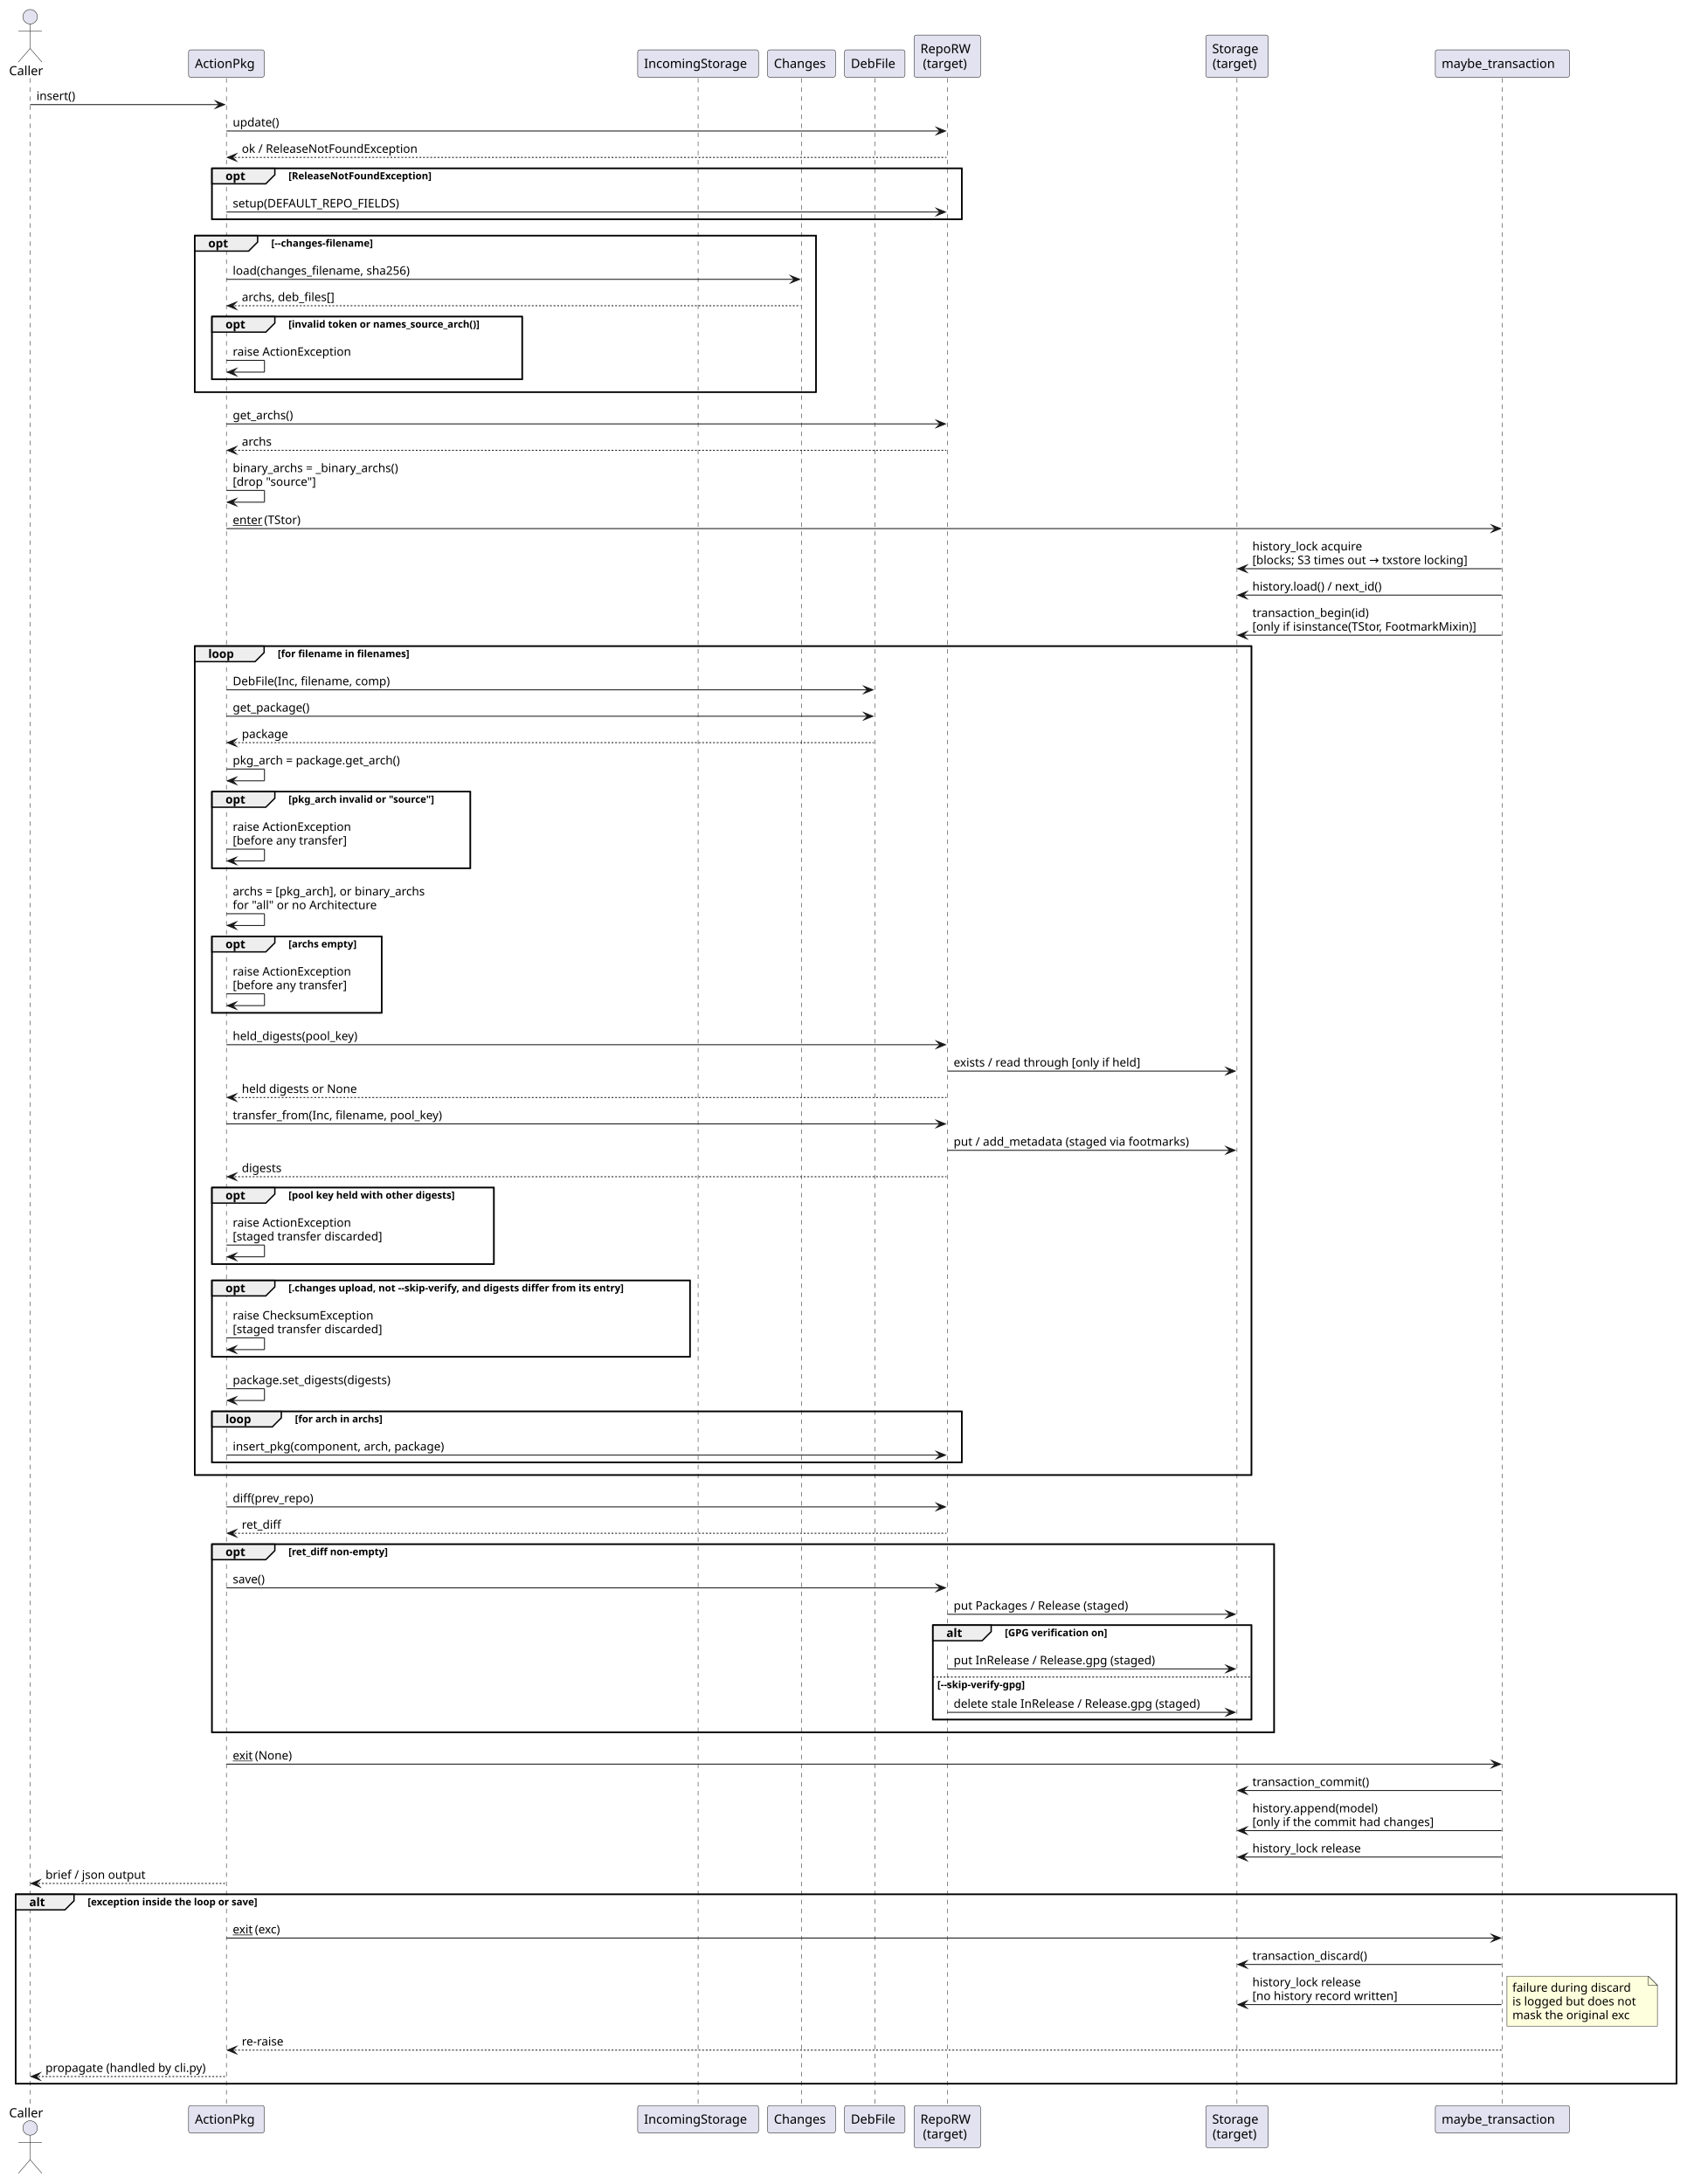
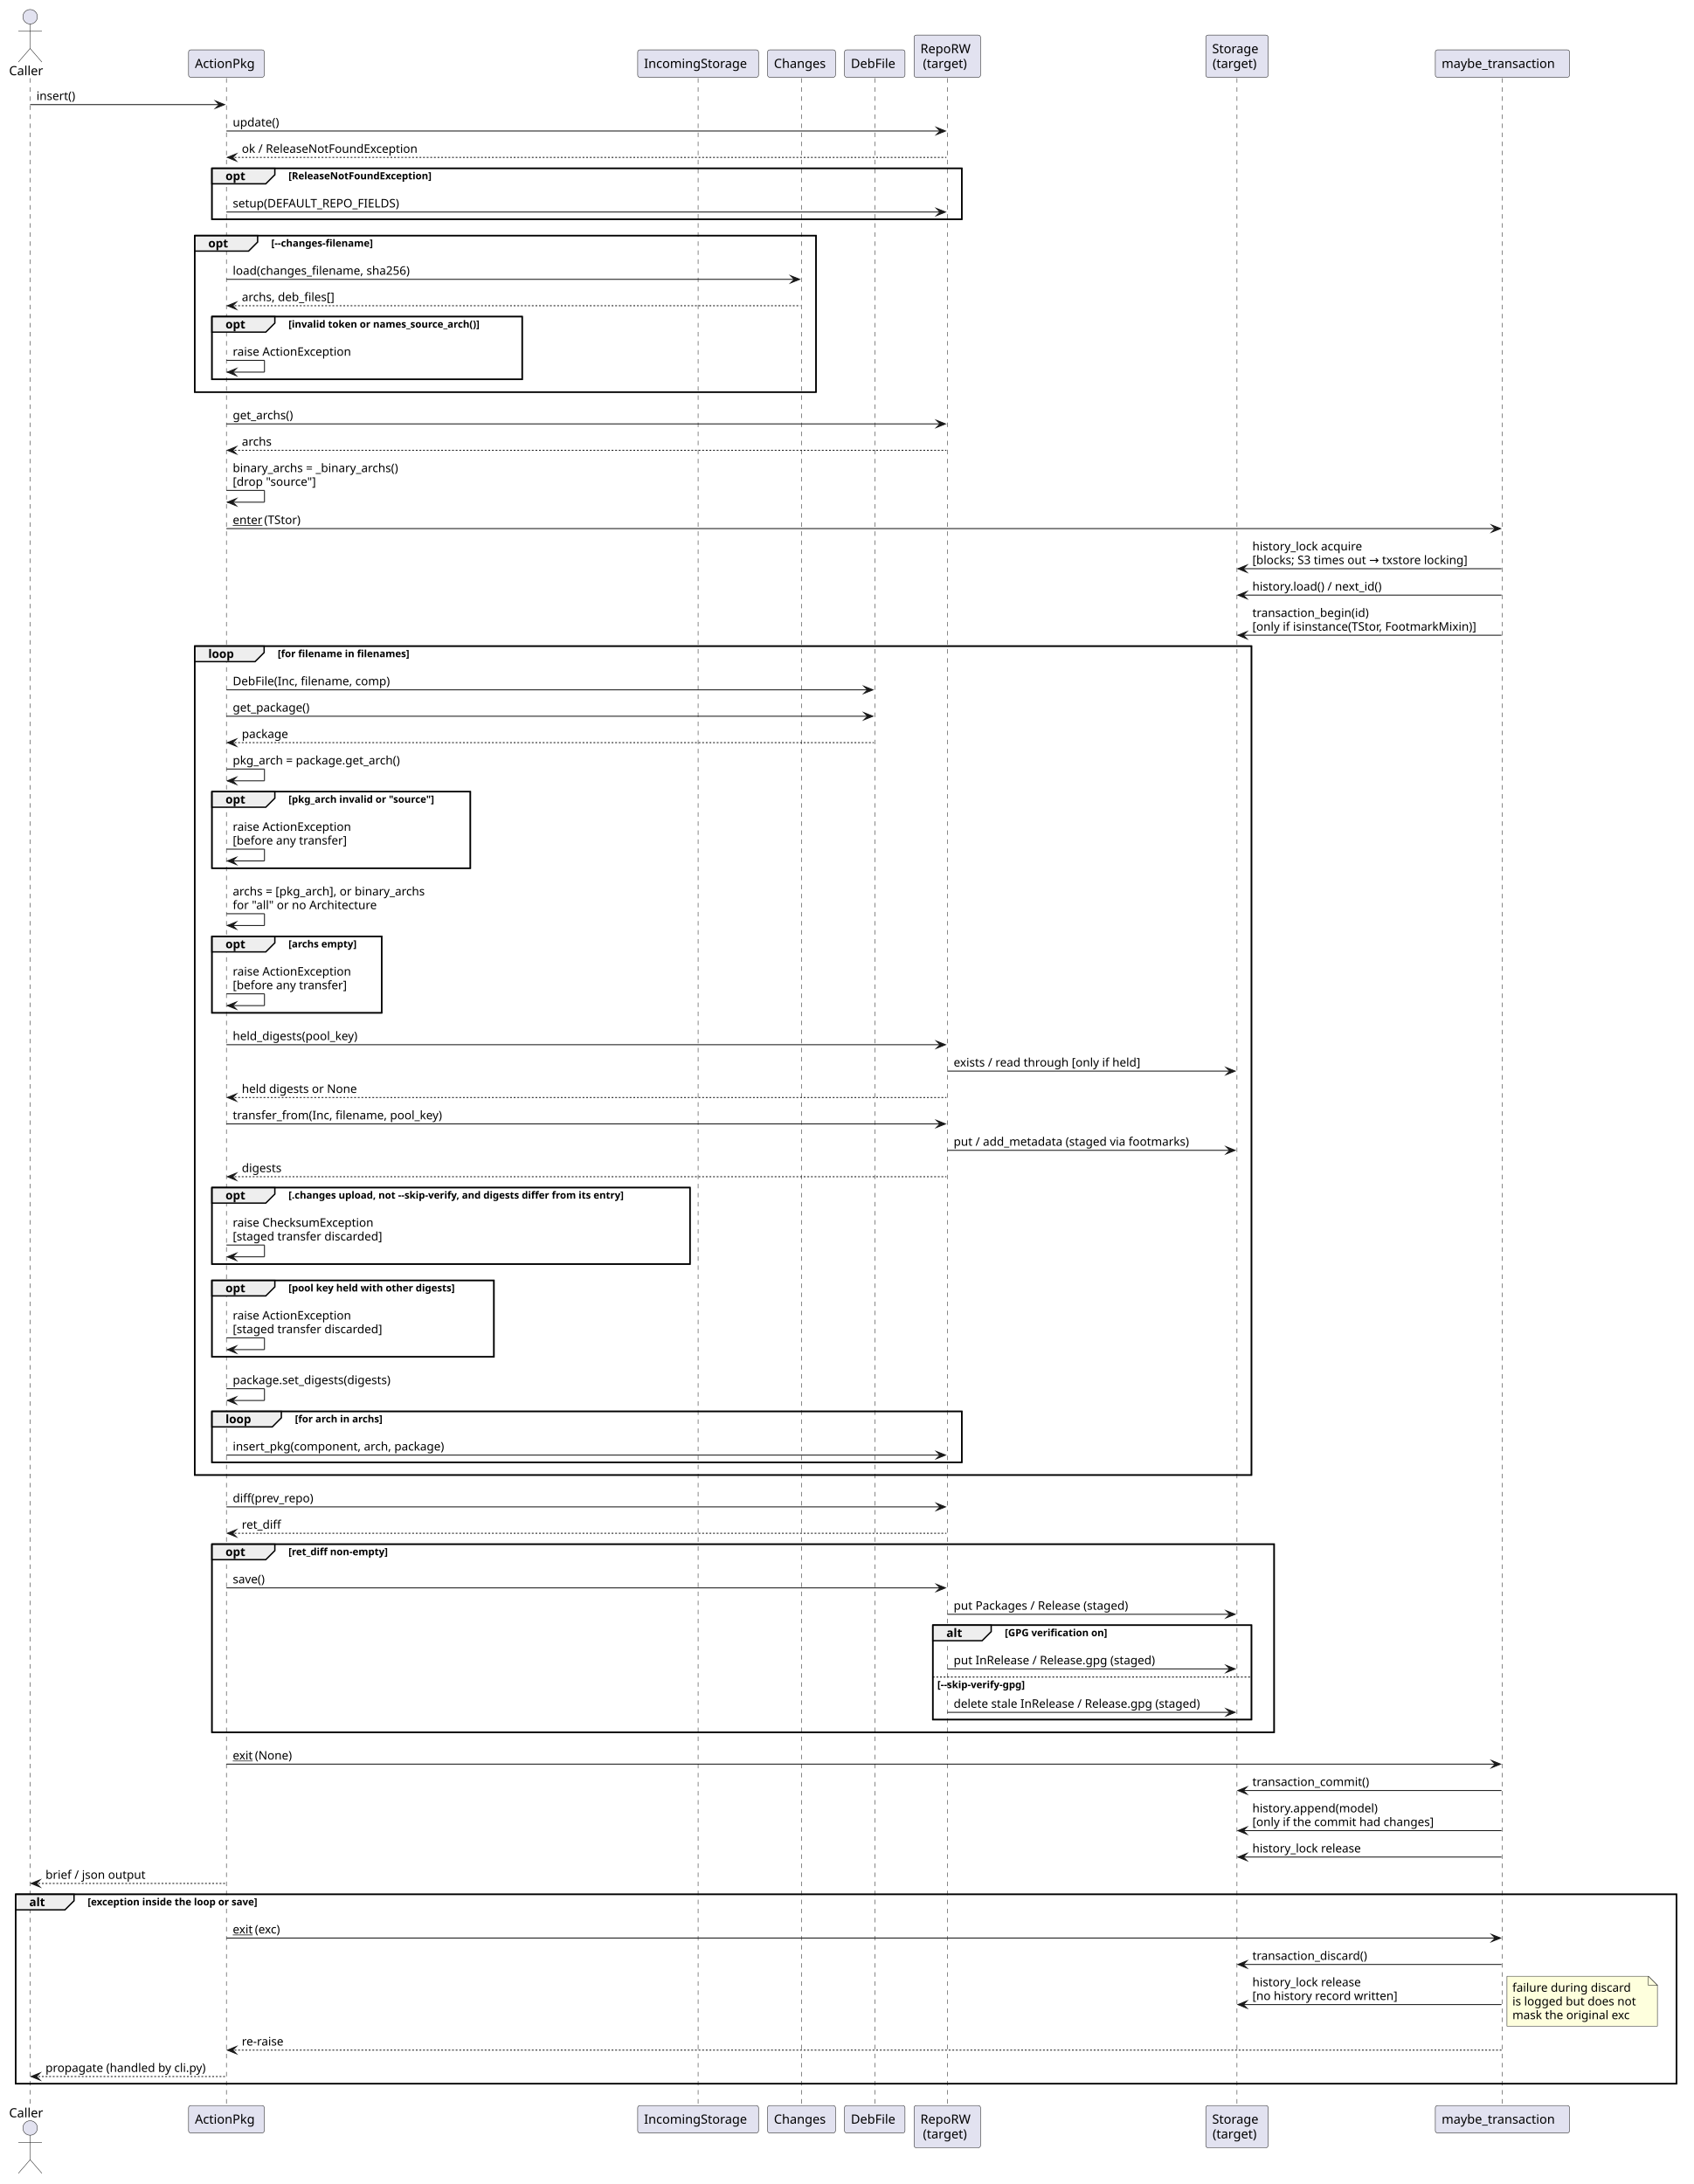
<svg xmlns="http://www.w3.org/2000/svg" version="1.1" data-diagram-type="SEQUENCE" style="width:1869px;height:2410px;background:#FFFFFF;" width="1869px" height="2410px" viewBox="0 0 1869 2410" zoomAndPan="magnify" preserveAspectRatio="none" contentStyleType="text/css">
  <defs />
  <g font-family="sans-serif" lengthAdjust="spacing">
    <rect x="233.827" y="185.695" width="827.435" height="56.266" fill="none" style="stroke:#000;stroke-width:1.5;" />
    <rect x="214.827" y="259.961" width="685.581" height="172.664" fill="none" style="stroke:#000;stroke-width:1.5;" />
    <rect x="233.827" y="349.359" width="342.328" height="69.266" fill="none" style="stroke:#000;stroke-width:1.5;" />
    <rect x="214.827" y="712.953" width="1166.077" height="914.719" fill="none" style="stroke:#000;stroke-width:1.5;" />
    <rect x="233.827" y="873.617" width="285.152" height="84.398" fill="none" style="stroke:#000;stroke-width:1.5;" />
    <rect x="233.827" y="1033.281" width="187.307" height="84.398" fill="none" style="stroke:#000;stroke-width:1.5;" />
-     <rect x="233.827" y="1310.477" width="311.181" height="84.398" fill="none" style="stroke:#000;stroke-width:1.5;" />
-     <rect x="233.827" y="1412.875" width="527.469" height="84.398" fill="none" style="stroke:#000;stroke-width:1.5;" />
+     <rect x="233.827" y="1310.477" width="527.469" height="84.398" fill="none" style="stroke:#000;stroke-width:1.5;" />
+     <rect x="233.827" y="1412.875" width="311.181" height="84.398" fill="none" style="stroke:#000;stroke-width:1.5;" />
    <rect x="233.827" y="1557.406" width="827.435" height="56.266" fill="none" style="stroke:#000;stroke-width:1.5;" />
    <rect x="233.827" y="1703.938" width="1172.077" height="207.602" fill="none" style="stroke:#000;stroke-width:1.5;" />
    <rect x="1029.262" y="1793.336" width="351.642" height="104.203" fill="none" style="stroke:#000;stroke-width:1.5;" />
    <rect x="17.251" y="2090.336" width="1832.646" height="209.063" fill="none" style="stroke:#000;stroke-width:1.5;" />
    <g class="participant-lifeline" data-qualified-name="Caller" data-entity-uid="part1" id="part1-lifeline" data-source-line="1">
      <g>
        <rect x="29.751" y="86.297" width="8" height="2237.102" fill="#000" fill-opacity="0" />
        <line x1="33.251" y1="86.297" x2="33.251" y2="2323.398" style="stroke:#181818;stroke-width:0.5;stroke-dasharray:5,5;" />
      </g>
    </g>
    <g class="participant-lifeline" data-qualified-name="ActionPkg" data-entity-uid="part2" id="part2-lifeline" data-source-line="2">
      <g>
        <rect x="246.327" y="86.297" width="8" height="2237.102" fill="#000" fill-opacity="0" />
        <line x1="249.827" y1="86.297" x2="249.827" y2="2323.398" style="stroke:#181818;stroke-width:0.5;stroke-dasharray:5,5;" />
      </g>
    </g>
    <g class="participant-lifeline" data-qualified-name="Inc" data-entity-uid="part3" id="part3-lifeline" data-source-line="3">
      <g>
        <rect x="766.796" y="86.297" width="8" height="2237.102" fill="#000" fill-opacity="0" />
        <line x1="770.296" y1="86.297" x2="770.296" y2="2323.398" style="stroke:#181818;stroke-width:0.5;stroke-dasharray:5,5;" />
      </g>
    </g>
    <g class="participant-lifeline" data-qualified-name="Chg" data-entity-uid="part4" id="part4-lifeline" data-source-line="4">
      <g>
        <rect x="880.907" y="86.297" width="8" height="2237.102" fill="#000" fill-opacity="0" />
        <line x1="884.407" y1="86.297" x2="884.407" y2="2323.398" style="stroke:#181818;stroke-width:0.5;stroke-dasharray:5,5;" />
      </g>
    </g>
    <g class="participant-lifeline" data-qualified-name="Df" data-entity-uid="part5" id="part5-lifeline" data-source-line="5">
      <g>
        <rect x="961.717" y="86.297" width="8" height="2237.102" fill="#000" fill-opacity="0" />
        <line x1="965.217" y1="86.297" x2="965.217" y2="2323.398" style="stroke:#181818;stroke-width:0.5;stroke-dasharray:5,5;" />
      </g>
    </g>
    <g class="participant-lifeline" data-qualified-name="Tgt" data-entity-uid="part6" id="part6-lifeline" data-source-line="6">
      <g>
        <rect x="1041.762" y="86.297" width="8" height="2237.102" fill="#000" fill-opacity="0" />
        <line x1="1045.262" y1="86.297" x2="1045.262" y2="2323.398" style="stroke:#181818;stroke-width:0.5;stroke-dasharray:5,5;" />
      </g>
    </g>
    <g class="participant-lifeline" data-qualified-name="TStor" data-entity-uid="part7" id="part7-lifeline" data-source-line="7">
      <g>
        <rect x="1361.404" y="86.297" width="8" height="2237.102" fill="#000" fill-opacity="0" />
        <line x1="1364.904" y1="86.297" x2="1364.904" y2="2323.398" style="stroke:#181818;stroke-width:0.5;stroke-dasharray:5,5;" />
      </g>
    </g>
    <g class="participant-lifeline" data-qualified-name="CM" data-entity-uid="part8" id="part8-lifeline" data-source-line="8">
      <g>
        <rect x="1654.31" y="86.297" width="8" height="2237.102" fill="#000" fill-opacity="0" />
        <line x1="1657.81" y1="86.297" x2="1657.81" y2="2323.398" style="stroke:#181818;stroke-width:0.5;stroke-dasharray:5,5;" />
      </g>
    </g>
    <g class="participant participant-head" data-qualified-name="Caller" data-entity-uid="part1" id="part1-head" data-source-line="1">
      <text x="10" y="82.995" fill="#000" font-size="14" textLength="40.503">Caller</text>
      <ellipse cx="33.251" cy="18.5" rx="8" ry="8" fill="#E2E2F0" style="stroke:#181818;stroke-width:0.5;" />
      <path d="M33.251,26.5 L33.251,53.5 M20.251,34.5 L46.251,34.5 M33.251,53.5 L20.251,68.5 M33.251,53.5 L46.251,68.5" style="stroke:#181818;stroke-width:0.5;" fill="none" />
    </g>
    <g class="participant participant-head" data-qualified-name="ActionPkg" data-entity-uid="part2" id="part2-head" data-source-line="2">
      <rect x="208.063" y="55" width="83.528" height="30.297" fill="#E2E2F0" style="stroke:#181818;stroke-width:0.5;" rx="2.5" ry="2.5" />
      <text x="215.063" y="74.995" fill="#000" font-size="14" textLength="69.528">ActionPkg</text>
    </g>
    <g class="participant participant-head" data-qualified-name="Inc" data-entity-uid="part3" id="part3-head" data-source-line="3">
      <rect x="703.632" y="55" width="133.328" height="30.297" fill="#E2E2F0" style="stroke:#181818;stroke-width:0.5;" rx="2.5" ry="2.5" />
      <text x="710.632" y="74.995" fill="#000" font-size="14" textLength="119.328">IncomingStorage</text>
    </g>
    <g class="participant participant-head" data-qualified-name="Chg" data-entity-uid="part4" id="part4-head" data-source-line="4">
      <rect x="846.96" y="55" width="74.895" height="30.297" fill="#E2E2F0" style="stroke:#181818;stroke-width:0.5;" rx="2.5" ry="2.5" />
      <text x="853.96" y="74.995" fill="#000" font-size="14" textLength="60.895">Changes</text>
    </g>
    <g class="participant participant-head" data-qualified-name="Df" data-entity-uid="part5" id="part5-head" data-source-line="5">
      <rect x="931.854" y="55" width="66.726" height="30.297" fill="#E2E2F0" style="stroke:#181818;stroke-width:0.5;" rx="2.5" ry="2.5" />
      <text x="938.854" y="74.995" fill="#000" font-size="14" textLength="52.726">DebFile</text>
    </g>
    <g class="participant participant-head" data-qualified-name="Tgt" data-entity-uid="part6" id="part6-head" data-source-line="6">
      <rect x="1008.58" y="38.703" width="73.363" height="46.594" fill="#E2E2F0" style="stroke:#181818;stroke-width:0.5;" rx="2.5" ry="2.5" />
      <text x="1015.58" y="58.698" fill="#000" font-size="14" textLength="59.363">RepoRW</text>
      <text x="1018.393" y="74.995" fill="#000" font-size="14" textLength="53.737">(target)</text>
    </g>
    <g class="participant participant-head" data-qualified-name="TStor" data-entity-uid="part7" id="part7-head" data-source-line="7">
      <rect x="1330.516" y="38.703" width="68.776" height="46.594" fill="#E2E2F0" style="stroke:#181818;stroke-width:0.5;" rx="2.5" ry="2.5" />
      <text x="1337.516" y="58.698" fill="#000" font-size="14" textLength="54.776">Storage</text>
      <text x="1338.035" y="74.995" fill="#000" font-size="14" textLength="53.737">(target)</text>
    </g>
    <g class="participant participant-head" data-qualified-name="CM" data-entity-uid="part8" id="part8-head" data-source-line="8">
      <rect x="1583.766" y="55" width="148.087" height="30.297" fill="#E2E2F0" style="stroke:#181818;stroke-width:0.5;" rx="2.5" ry="2.5" />
      <text x="1590.766" y="74.995" fill="#000" font-size="14" textLength="134.087">maybe_transaction</text>
    </g>
    <g class="participant participant-tail" data-qualified-name="Caller" data-entity-uid="part1" id="part1-tail" data-source-line="1">
      <text x="10" y="2336.394" fill="#000" font-size="14" textLength="40.503">Caller</text>
      <ellipse cx="33.251" cy="2348.195" rx="8" ry="8" fill="#E2E2F0" style="stroke:#181818;stroke-width:0.5;" />
      <path d="M33.251,2356.195 L33.251,2383.195 M20.251,2364.195 L46.251,2364.195 M33.251,2383.195 L20.251,2398.195 M33.251,2383.195 L46.251,2398.195" style="stroke:#181818;stroke-width:0.5;" fill="none" />
    </g>
    <g class="participant participant-tail" data-qualified-name="ActionPkg" data-entity-uid="part2" id="part2-tail" data-source-line="2">
      <rect x="208.063" y="2323.398" width="83.528" height="30.297" fill="#E2E2F0" style="stroke:#181818;stroke-width:0.5;" rx="2.5" ry="2.5" />
      <text x="215.063" y="2343.394" fill="#000" font-size="14" textLength="69.528">ActionPkg</text>
    </g>
    <g class="participant participant-tail" data-qualified-name="Inc" data-entity-uid="part3" id="part3-tail" data-source-line="3">
      <rect x="703.632" y="2323.398" width="133.328" height="30.297" fill="#E2E2F0" style="stroke:#181818;stroke-width:0.5;" rx="2.5" ry="2.5" />
      <text x="710.632" y="2343.394" fill="#000" font-size="14" textLength="119.328">IncomingStorage</text>
    </g>
    <g class="participant participant-tail" data-qualified-name="Chg" data-entity-uid="part4" id="part4-tail" data-source-line="4">
      <rect x="846.96" y="2323.398" width="74.895" height="30.297" fill="#E2E2F0" style="stroke:#181818;stroke-width:0.5;" rx="2.5" ry="2.5" />
      <text x="853.96" y="2343.394" fill="#000" font-size="14" textLength="60.895">Changes</text>
    </g>
    <g class="participant participant-tail" data-qualified-name="Df" data-entity-uid="part5" id="part5-tail" data-source-line="5">
      <rect x="931.854" y="2323.398" width="66.726" height="30.297" fill="#E2E2F0" style="stroke:#181818;stroke-width:0.5;" rx="2.5" ry="2.5" />
      <text x="938.854" y="2343.394" fill="#000" font-size="14" textLength="52.726">DebFile</text>
    </g>
    <g class="participant participant-tail" data-qualified-name="Tgt" data-entity-uid="part6" id="part6-tail" data-source-line="6">
      <rect x="1008.58" y="2323.398" width="73.363" height="46.594" fill="#E2E2F0" style="stroke:#181818;stroke-width:0.5;" rx="2.5" ry="2.5" />
      <text x="1015.58" y="2343.394" fill="#000" font-size="14" textLength="59.363">RepoRW</text>
      <text x="1018.393" y="2359.69" fill="#000" font-size="14" textLength="53.737">(target)</text>
    </g>
    <g class="participant participant-tail" data-qualified-name="TStor" data-entity-uid="part7" id="part7-tail" data-source-line="7">
      <rect x="1330.516" y="2323.398" width="68.776" height="46.594" fill="#E2E2F0" style="stroke:#181818;stroke-width:0.5;" rx="2.5" ry="2.5" />
      <text x="1337.516" y="2343.394" fill="#000" font-size="14" textLength="54.776">Storage</text>
      <text x="1338.035" y="2359.69" fill="#000" font-size="14" textLength="53.737">(target)</text>
    </g>
    <g class="participant participant-tail" data-qualified-name="CM" data-entity-uid="part8" id="part8-tail" data-source-line="8">
      <rect x="1583.766" y="2323.398" width="148.087" height="30.297" fill="#E2E2F0" style="stroke:#181818;stroke-width:0.5;" rx="2.5" ry="2.5" />
      <text x="1590.766" y="2343.394" fill="#000" font-size="14" textLength="134.087">maybe_transaction</text>
    </g>
    <g class="message" data-entity-1="part1" data-entity-2="part2" id="msg1" data-source-line="10">
      <polygon points="237.827,111.43,247.827,115.43,237.827,119.43,241.827,115.43" fill="#181818" style="stroke:#181818;stroke-width:1;stroke-linejoin:miter;stroke-miterlimit:10;" />
      <line x1="33.251" y1="115.43" x2="243.827" y2="115.43" style="stroke:#181818;stroke-width:1;" />
      <text x="40.251" y="110.364" fill="#000" font-size="13" textLength="47.208">insert()</text>
    </g>
    <g class="message" data-entity-1="part2" data-entity-2="part6" id="msg2" data-source-line="12">
      <polygon points="1033.262,140.563,1043.262,144.563,1033.262,148.563,1037.262,144.563" fill="#181818" style="stroke:#181818;stroke-width:1;stroke-linejoin:miter;stroke-miterlimit:10;" />
      <line x1="249.827" y1="144.563" x2="1039.262" y2="144.563" style="stroke:#181818;stroke-width:1;" />
      <text x="256.827" y="139.497" fill="#000" font-size="13" textLength="55.948">update()</text>
    </g>
    <g class="message" data-entity-1="part6" data-entity-2="part2" id="msg3" data-source-line="13">
      <polygon points="260.827,169.695,250.827,173.695,260.827,177.695,256.827,173.695" fill="#181818" style="stroke:#181818;stroke-width:1;stroke-linejoin:miter;stroke-miterlimit:10;" />
      <line x1="254.827" y1="173.695" x2="1044.262" y2="173.695" style="stroke:#181818;stroke-width:1;stroke-dasharray:2,2;" />
      <text x="266.827" y="168.629" fill="#000" font-size="13" textLength="206.648">ok / ReleaseNotFoundException</text>
    </g>
    <path d="M233.827,185.695 L303.278,185.695 L303.278,192.828 L293.278,202.828 L233.827,202.828 L233.827,185.695" style="stroke:#000;stroke-width:1.5;" fill="#EEE" />
    <rect x="233.827" y="185.695" width="827.435" height="56.266" fill="none" style="stroke:#000;stroke-width:1.5;" />
    <text x="248.827" y="198.762" fill="#000" font-size="13" textLength="24.451" font-weight="700">opt</text>
    <text x="318.278" y="197.906" fill="#000" font-size="11" textLength="180.157" font-weight="700">[ReleaseNotFoundException]</text>
    <g class="message" data-entity-1="part2" data-entity-2="part6" id="msg4" data-source-line="15">
      <polygon points="1033.262,229.961,1043.262,233.961,1033.262,237.961,1037.262,233.961" fill="#181818" style="stroke:#181818;stroke-width:1;stroke-linejoin:miter;stroke-miterlimit:10;" />
      <line x1="249.827" y1="233.961" x2="1039.262" y2="233.961" style="stroke:#181818;stroke-width:1;" />
      <text x="256.827" y="228.895" fill="#000" font-size="13" textLength="199.145">setup(DEFAULT_REPO_FIELDS)</text>
    </g>
    <path d="M214.827,259.961 L284.278,259.961 L284.278,267.094 L274.278,277.094 L214.827,277.094 L214.827,259.961" style="stroke:#000;stroke-width:1.5;" fill="#EEE" />
    <rect x="214.827" y="259.961" width="685.581" height="172.664" fill="none" style="stroke:#000;stroke-width:1.5;" />
    <text x="229.827" y="273.028" fill="#000" font-size="13" textLength="24.451" font-weight="700">opt</text>
    <text x="299.278" y="272.171" fill="#000" font-size="11" textLength="129.202" font-weight="700">[--changes-filename]</text>
    <g class="message" data-entity-1="part2" data-entity-2="part4" id="msg5" data-source-line="19">
      <polygon points="872.407,304.227,882.407,308.227,872.407,312.227,876.407,308.227" fill="#181818" style="stroke:#181818;stroke-width:1;stroke-linejoin:miter;stroke-miterlimit:10;" />
      <line x1="249.827" y1="308.227" x2="878.407" y2="308.227" style="stroke:#181818;stroke-width:1;" />
      <text x="256.827" y="303.161" fill="#000" font-size="13" textLength="211.764">load(changes_filename, sha256)</text>
    </g>
    <g class="message" data-entity-1="part4" data-entity-2="part2" id="msg6" data-source-line="20">
      <polygon points="260.827,333.359,250.827,337.359,260.827,341.359,256.827,337.359" fill="#181818" style="stroke:#181818;stroke-width:1;stroke-linejoin:miter;stroke-miterlimit:10;" />
      <line x1="254.827" y1="337.359" x2="883.407" y2="337.359" style="stroke:#181818;stroke-width:1;stroke-dasharray:2,2;" />
      <text x="266.827" y="332.293" fill="#000" font-size="13" textLength="111.452">archs, deb_files[]</text>
    </g>
    <path d="M233.827,349.359 L303.278,349.359 L303.278,356.492 L293.278,366.492 L233.827,366.492 L233.827,349.359" style="stroke:#000;stroke-width:1.5;" fill="#EEE" />
    <rect x="233.827" y="349.359" width="342.328" height="69.266" fill="none" style="stroke:#000;stroke-width:1.5;" />
    <text x="248.827" y="362.426" fill="#000" font-size="13" textLength="24.451" font-weight="700">opt</text>
    <text x="318.278" y="361.57" fill="#000" font-size="11" textLength="241.876" font-weight="700">[invalid token or names_source_arch()]</text>
    <g class="message" data-entity-1="part2" data-entity-2="part2" id="msg7" data-source-line="22">
      <line x1="249.827" y1="397.625" x2="291.827" y2="397.625" style="stroke:#181818;stroke-width:1;" />
      <line x1="291.827" y1="397.625" x2="291.827" y2="410.625" style="stroke:#181818;stroke-width:1;" />
      <line x1="250.827" y1="410.625" x2="291.827" y2="410.625" style="stroke:#181818;stroke-width:1;" />
      <polygon points="260.827,406.625,250.827,410.625,260.827,414.625,256.827,410.625" fill="#181818" style="stroke:#181818;stroke-width:1;stroke-linejoin:miter;stroke-miterlimit:10;" />
      <text x="256.827" y="392.559" fill="#000" font-size="13" textLength="140.975">raise ActionException</text>
    </g>
    <g class="message" data-entity-1="part2" data-entity-2="part6" id="msg8" data-source-line="25">
      <polygon points="1033.262,463.758,1043.262,467.758,1033.262,471.758,1037.262,467.758" fill="#181818" style="stroke:#181818;stroke-width:1;stroke-linejoin:miter;stroke-miterlimit:10;" />
      <line x1="249.827" y1="467.758" x2="1039.262" y2="467.758" style="stroke:#181818;stroke-width:1;" />
      <text x="256.827" y="462.692" fill="#000" font-size="13" textLength="73.461">get_archs()</text>
    </g>
    <g class="message" data-entity-1="part6" data-entity-2="part2" id="msg9" data-source-line="26">
      <polygon points="260.827,492.891,250.827,496.891,260.827,500.891,256.827,496.891" fill="#181818" style="stroke:#181818;stroke-width:1;stroke-linejoin:miter;stroke-miterlimit:10;" />
      <line x1="254.827" y1="496.891" x2="1044.262" y2="496.891" style="stroke:#181818;stroke-width:1;stroke-dasharray:2,2;" />
      <text x="266.827" y="491.825" fill="#000" font-size="13" textLength="35.471">archs</text>
    </g>
    <g class="message" data-entity-1="part2" data-entity-2="part2" id="msg10" data-source-line="27">
      <line x1="249.827" y1="541.156" x2="291.827" y2="541.156" style="stroke:#181818;stroke-width:1;" />
      <line x1="291.827" y1="541.156" x2="291.827" y2="554.156" style="stroke:#181818;stroke-width:1;" />
      <line x1="250.827" y1="554.156" x2="291.827" y2="554.156" style="stroke:#181818;stroke-width:1;" />
      <polygon points="260.827,550.156,250.827,554.156,260.827,558.156,256.827,554.156" fill="#181818" style="stroke:#181818;stroke-width:1;stroke-linejoin:miter;stroke-miterlimit:10;" />
      <text x="256.827" y="520.958" fill="#000" font-size="13" textLength="201.957">binary_archs = _binary_archs()</text>
      <text x="256.827" y="536.09" fill="#000" font-size="13" textLength="99.493">[drop "source"]</text>
    </g>
    <g class="message" data-entity-1="part2" data-entity-2="part8" id="msg11" data-source-line="29">
      <polygon points="1645.81,579.289,1655.81,583.289,1645.81,587.289,1649.81,583.289" fill="#181818" style="stroke:#181818;stroke-width:1;stroke-linejoin:miter;stroke-miterlimit:10;" />
      <line x1="249.827" y1="583.289" x2="1651.81" y2="583.289" style="stroke:#181818;stroke-width:1;" />
      <text x="256.827" y="578.223" fill="#000" font-size="13" textLength="34.677" text-decoration="underline">enter</text>
      <text x="291.504" y="578.223" fill="#000" font-size="13" textLength="44.732">(TStor)</text>
    </g>
    <g class="message" data-entity-1="part8" data-entity-2="part7" id="msg12" data-source-line="30">
      <polygon points="1375.904,623.555,1365.904,627.555,1375.904,631.555,1371.904,627.555" fill="#181818" style="stroke:#181818;stroke-width:1;stroke-linejoin:miter;stroke-miterlimit:10;" />
      <line x1="1369.904" y1="627.555" x2="1656.81" y2="627.555" style="stroke:#181818;stroke-width:1;" />
      <text x="1381.904" y="607.356" fill="#000" font-size="13" textLength="130.146">history_lock acquire</text>
      <text x="1381.904" y="622.489" fill="#000" font-size="13" textLength="257.734">[blocks; S3 times out → txstore locking]</text>
    </g>
    <g class="message" data-entity-1="part8" data-entity-2="part7" id="msg13" data-source-line="31">
      <polygon points="1375.904,652.688,1365.904,656.688,1375.904,660.688,1371.904,656.688" fill="#181818" style="stroke:#181818;stroke-width:1;stroke-linejoin:miter;stroke-miterlimit:10;" />
      <line x1="1369.904" y1="656.688" x2="1656.81" y2="656.688" style="stroke:#181818;stroke-width:1;" />
      <text x="1381.904" y="651.622" fill="#000" font-size="13" textLength="156.952">history.load() / next_id()</text>
    </g>
    <g class="message" data-entity-1="part8" data-entity-2="part7" id="msg14" data-source-line="32">
      <polygon points="1375.904,696.953,1365.904,700.953,1375.904,704.953,1371.904,700.953" fill="#181818" style="stroke:#181818;stroke-width:1;stroke-linejoin:miter;stroke-miterlimit:10;" />
      <line x1="1369.904" y1="700.953" x2="1656.81" y2="700.953" style="stroke:#181818;stroke-width:1;" />
      <text x="1381.904" y="680.754" fill="#000" font-size="13" textLength="138.296">transaction_begin(id)</text>
      <text x="1381.904" y="695.887" fill="#000" font-size="13" textLength="268.906">[only if isinstance(TStor, FootmarkMixin)]</text>
    </g>
    <path d="M214.827,712.953 L291.451,712.953 L291.451,720.086 L281.451,730.086 L214.827,730.086 L214.827,712.953" style="stroke:#000;stroke-width:1.5;" fill="#EEE" />
    <rect x="214.827" y="712.953" width="1166.077" height="914.719" fill="none" style="stroke:#000;stroke-width:1.5;" />
    <text x="229.827" y="726.02" fill="#000" font-size="13" textLength="31.624" font-weight="700">loop</text>
    <text x="306.451" y="725.164" fill="#000" font-size="11" textLength="165.387" font-weight="700">[for filename in filenames]</text>
    <g class="message" data-entity-1="part2" data-entity-2="part5" id="msg15" data-source-line="35">
      <polygon points="953.217,757.219,963.217,761.219,953.217,765.219,957.217,761.219" fill="#181818" style="stroke:#181818;stroke-width:1;stroke-linejoin:miter;stroke-miterlimit:10;" />
      <line x1="249.827" y1="761.219" x2="959.217" y2="761.219" style="stroke:#181818;stroke-width:1;" />
      <text x="256.827" y="756.153" fill="#000" font-size="13" textLength="187.535">DebFile(Inc, filename, comp)</text>
    </g>
    <g class="message" data-entity-1="part2" data-entity-2="part5" id="msg16" data-source-line="36">
      <polygon points="953.217,786.352,963.217,790.352,953.217,794.352,957.217,790.352" fill="#181818" style="stroke:#181818;stroke-width:1;stroke-linejoin:miter;stroke-miterlimit:10;" />
      <line x1="249.827" y1="790.352" x2="959.217" y2="790.352" style="stroke:#181818;stroke-width:1;" />
      <text x="256.827" y="785.286" fill="#000" font-size="13" textLength="93.101">get_package()</text>
    </g>
    <g class="message" data-entity-1="part5" data-entity-2="part2" id="msg17" data-source-line="37">
      <polygon points="260.827,815.484,250.827,819.484,260.827,823.484,256.827,819.484" fill="#181818" style="stroke:#181818;stroke-width:1;stroke-linejoin:miter;stroke-miterlimit:10;" />
      <line x1="254.827" y1="819.484" x2="964.217" y2="819.484" style="stroke:#181818;stroke-width:1;stroke-dasharray:2,2;" />
      <text x="266.827" y="814.418" fill="#000" font-size="13" textLength="55.11">package</text>
    </g>
    <g class="message" data-entity-1="part2" data-entity-2="part2" id="msg18" data-source-line="38">
      <line x1="249.827" y1="848.617" x2="291.827" y2="848.617" style="stroke:#181818;stroke-width:1;" />
      <line x1="291.827" y1="848.617" x2="291.827" y2="861.617" style="stroke:#181818;stroke-width:1;" />
      <line x1="250.827" y1="861.617" x2="291.827" y2="861.617" style="stroke:#181818;stroke-width:1;" />
      <polygon points="260.827,857.617,250.827,861.617,260.827,865.617,256.827,861.617" fill="#181818" style="stroke:#181818;stroke-width:1;stroke-linejoin:miter;stroke-miterlimit:10;" />
      <text x="256.827" y="843.551" fill="#000" font-size="13" textLength="204.318">pkg_arch = package.get_arch()</text>
    </g>
    <path d="M233.827,873.617 L303.278,873.617 L303.278,880.75 L293.278,890.75 L233.827,890.75 L233.827,873.617" style="stroke:#000;stroke-width:1.5;" fill="#EEE" />
    <rect x="233.827" y="873.617" width="285.152" height="84.398" fill="none" style="stroke:#000;stroke-width:1.5;" />
    <text x="248.827" y="886.684" fill="#000" font-size="13" textLength="24.451" font-weight="700">opt</text>
    <text x="318.278" y="885.828" fill="#000" font-size="11" textLength="184.701" font-weight="700">[pkg_arch invalid or "source"]</text>
    <g class="message" data-entity-1="part2" data-entity-2="part2" id="msg19" data-source-line="40">
      <line x1="249.827" y1="937.016" x2="291.827" y2="937.016" style="stroke:#181818;stroke-width:1;" />
      <line x1="291.827" y1="937.016" x2="291.827" y2="950.016" style="stroke:#181818;stroke-width:1;" />
      <line x1="250.827" y1="950.016" x2="291.827" y2="950.016" style="stroke:#181818;stroke-width:1;" />
      <polygon points="260.827,946.016,250.827,950.016,260.827,954.016,256.827,950.016" fill="#181818" style="stroke:#181818;stroke-width:1;stroke-linejoin:miter;stroke-miterlimit:10;" />
      <text x="256.827" y="916.817" fill="#000" font-size="13" textLength="140.975">raise ActionException</text>
      <text x="256.827" y="931.95" fill="#000" font-size="13" textLength="135.77">[before any transfer]</text>
    </g>
    <g class="message" data-entity-1="part2" data-entity-2="part2" id="msg20" data-source-line="42">
      <line x1="249.827" y1="1008.281" x2="291.827" y2="1008.281" style="stroke:#181818;stroke-width:1;" />
      <line x1="291.827" y1="1008.281" x2="291.827" y2="1021.281" style="stroke:#181818;stroke-width:1;" />
      <line x1="250.827" y1="1021.281" x2="291.827" y2="1021.281" style="stroke:#181818;stroke-width:1;" />
      <polygon points="260.827,1017.281,250.827,1021.281,260.827,1025.281,256.827,1021.281" fill="#181818" style="stroke:#181818;stroke-width:1;stroke-linejoin:miter;stroke-miterlimit:10;" />
      <text x="256.827" y="988.083" fill="#000" font-size="13" textLength="232.775">archs = [pkg_arch], or binary_archs</text>
      <text x="256.827" y="1003.215" fill="#000" font-size="13" textLength="171.203">for "all" or no Architecture</text>
    </g>
    <path d="M233.827,1033.281 L303.278,1033.281 L303.278,1040.414 L293.278,1050.414 L233.827,1050.414 L233.827,1033.281" style="stroke:#000;stroke-width:1.5;" fill="#EEE" />
    <rect x="233.827" y="1033.281" width="187.307" height="84.398" fill="none" style="stroke:#000;stroke-width:1.5;" />
    <text x="248.827" y="1046.348" fill="#000" font-size="13" textLength="24.451" font-weight="700">opt</text>
    <text x="318.278" y="1045.492" fill="#000" font-size="11" textLength="86.856" font-weight="700">[archs empty]</text>
    <g class="message" data-entity-1="part2" data-entity-2="part2" id="msg21" data-source-line="44">
      <line x1="249.827" y1="1096.68" x2="291.827" y2="1096.68" style="stroke:#181818;stroke-width:1;" />
      <line x1="291.827" y1="1096.68" x2="291.827" y2="1109.68" style="stroke:#181818;stroke-width:1;" />
      <line x1="250.827" y1="1109.68" x2="291.827" y2="1109.68" style="stroke:#181818;stroke-width:1;" />
      <polygon points="260.827,1105.68,250.827,1109.68,260.827,1113.68,256.827,1109.68" fill="#181818" style="stroke:#181818;stroke-width:1;stroke-linejoin:miter;stroke-miterlimit:10;" />
      <text x="256.827" y="1076.481" fill="#000" font-size="13" textLength="140.975">raise ActionException</text>
      <text x="256.827" y="1091.614" fill="#000" font-size="13" textLength="135.77">[before any transfer]</text>
    </g>
    <g class="message" data-entity-1="part2" data-entity-2="part6" id="msg22" data-source-line="46">
      <polygon points="1033.262,1148.813,1043.262,1152.813,1033.262,1156.813,1037.262,1152.813" fill="#181818" style="stroke:#181818;stroke-width:1;stroke-linejoin:miter;stroke-miterlimit:10;" />
      <line x1="249.827" y1="1152.813" x2="1039.262" y2="1152.813" style="stroke:#181818;stroke-width:1;" />
      <text x="256.827" y="1147.747" fill="#000" font-size="13" textLength="148.992">held_digests(pool_key)</text>
    </g>
    <g class="message" data-entity-1="part6" data-entity-2="part7" id="msg23" data-source-line="47">
      <polygon points="1352.904,1177.945,1362.904,1181.945,1352.904,1185.945,1356.904,1181.945" fill="#181818" style="stroke:#181818;stroke-width:1;stroke-linejoin:miter;stroke-miterlimit:10;" />
      <line x1="1045.262" y1="1181.945" x2="1358.904" y2="1181.945" style="stroke:#181818;stroke-width:1;" />
      <text x="1052.262" y="1176.879" fill="#000" font-size="13" textLength="221.978">exists / read through [only if held]</text>
    </g>
    <g class="message" data-entity-1="part6" data-entity-2="part2" id="msg24" data-source-line="48">
      <polygon points="260.827,1207.078,250.827,1211.078,260.827,1215.078,256.827,1211.078" fill="#181818" style="stroke:#181818;stroke-width:1;stroke-linejoin:miter;stroke-miterlimit:10;" />
      <line x1="254.827" y1="1211.078" x2="1044.262" y2="1211.078" style="stroke:#181818;stroke-width:1;stroke-dasharray:2,2;" />
      <text x="266.827" y="1206.012" fill="#000" font-size="13" textLength="134.469">held digests or None</text>
    </g>
    <g class="message" data-entity-1="part2" data-entity-2="part6" id="msg25" data-source-line="49">
      <polygon points="1033.262,1236.211,1043.262,1240.211,1033.262,1244.211,1037.262,1240.211" fill="#181818" style="stroke:#181818;stroke-width:1;stroke-linejoin:miter;stroke-miterlimit:10;" />
      <line x1="249.827" y1="1240.211" x2="1039.262" y2="1240.211" style="stroke:#181818;stroke-width:1;" />
      <text x="256.827" y="1235.145" fill="#000" font-size="13" textLength="248.428">transfer_from(Inc, filename, pool_key)</text>
    </g>
    <g class="message" data-entity-1="part6" data-entity-2="part7" id="msg26" data-source-line="50">
      <polygon points="1352.904,1265.344,1362.904,1269.344,1352.904,1273.344,1356.904,1269.344" fill="#181818" style="stroke:#181818;stroke-width:1;stroke-linejoin:miter;stroke-miterlimit:10;" />
      <line x1="1045.262" y1="1269.344" x2="1358.904" y2="1269.344" style="stroke:#181818;stroke-width:1;" />
      <text x="1052.262" y="1264.278" fill="#000" font-size="13" textLength="280.217">put / add_metadata (staged via footmarks)</text>
    </g>
    <g class="message" data-entity-1="part6" data-entity-2="part2" id="msg27" data-source-line="51">
      <polygon points="260.827,1294.477,250.827,1298.477,260.827,1302.477,256.827,1298.477" fill="#181818" style="stroke:#181818;stroke-width:1;stroke-linejoin:miter;stroke-miterlimit:10;" />
      <line x1="254.827" y1="1298.477" x2="1044.262" y2="1298.477" style="stroke:#181818;stroke-width:1;stroke-dasharray:2,2;" />
      <text x="266.827" y="1293.411" fill="#000" font-size="13" textLength="46.757">digests</text>
    </g>
    <path d="M233.827,1310.477 L303.278,1310.477 L303.278,1317.609 L293.278,1327.609 L233.827,1327.609 L233.827,1310.477" style="stroke:#000;stroke-width:1.5;" fill="#EEE" />
-     <rect x="233.827" y="1310.477" width="311.181" height="84.398" fill="none" style="stroke:#000;stroke-width:1.5;" />
+     <rect x="233.827" y="1310.477" width="527.469" height="84.398" fill="none" style="stroke:#000;stroke-width:1.5;" />
    <text x="248.827" y="1323.543" fill="#000" font-size="13" textLength="24.451" font-weight="700">opt</text>
-     <text x="318.278" y="1322.687" fill="#000" font-size="11" textLength="210.729" font-weight="700">[pool key held with other digests]</text>
+     <text x="318.278" y="1322.687" fill="#000" font-size="11" textLength="427.018" font-weight="700">[.changes upload, not --skip-verify, and digests differ from its entry]</text>
    <g class="message" data-entity-1="part2" data-entity-2="part2" id="msg28" data-source-line="53">
      <line x1="249.827" y1="1373.875" x2="291.827" y2="1373.875" style="stroke:#181818;stroke-width:1;" />
      <line x1="291.827" y1="1373.875" x2="291.827" y2="1386.875" style="stroke:#181818;stroke-width:1;" />
      <line x1="250.827" y1="1386.875" x2="291.827" y2="1386.875" style="stroke:#181818;stroke-width:1;" />
      <polygon points="260.827,1382.875,250.827,1386.875,260.827,1390.875,256.827,1386.875" fill="#181818" style="stroke:#181818;stroke-width:1;stroke-linejoin:miter;stroke-miterlimit:10;" />
-       <text x="256.827" y="1353.676" fill="#000" font-size="13" textLength="140.975">raise ActionException</text>
+       <text x="256.827" y="1353.676" fill="#000" font-size="13" textLength="167.699">raise ChecksumException</text>
      <text x="256.827" y="1368.809" fill="#000" font-size="13" textLength="177.684">[staged transfer discarded]</text>
    </g>
    <path d="M233.827,1412.875 L303.278,1412.875 L303.278,1420.008 L293.278,1430.008 L233.827,1430.008 L233.827,1412.875" style="stroke:#000;stroke-width:1.5;" fill="#EEE" />
-     <rect x="233.827" y="1412.875" width="527.469" height="84.398" fill="none" style="stroke:#000;stroke-width:1.5;" />
+     <rect x="233.827" y="1412.875" width="311.181" height="84.398" fill="none" style="stroke:#000;stroke-width:1.5;" />
    <text x="248.827" y="1425.942" fill="#000" font-size="13" textLength="24.451" font-weight="700">opt</text>
-     <text x="318.278" y="1425.085" fill="#000" font-size="11" textLength="427.018" font-weight="700">[.changes upload, not --skip-verify, and digests differ from its entry]</text>
+     <text x="318.278" y="1425.085" fill="#000" font-size="11" textLength="210.729" font-weight="700">[pool key held with other digests]</text>
    <g class="message" data-entity-1="part2" data-entity-2="part2" id="msg29" data-source-line="56">
      <line x1="249.827" y1="1476.273" x2="291.827" y2="1476.273" style="stroke:#181818;stroke-width:1;" />
      <line x1="291.827" y1="1476.273" x2="291.827" y2="1489.273" style="stroke:#181818;stroke-width:1;" />
      <line x1="250.827" y1="1489.273" x2="291.827" y2="1489.273" style="stroke:#181818;stroke-width:1;" />
      <polygon points="260.827,1485.273,250.827,1489.273,260.827,1493.273,256.827,1489.273" fill="#181818" style="stroke:#181818;stroke-width:1;stroke-linejoin:miter;stroke-miterlimit:10;" />
-       <text x="256.827" y="1456.075" fill="#000" font-size="13" textLength="167.699">raise ChecksumException</text>
+       <text x="256.827" y="1456.075" fill="#000" font-size="13" textLength="140.975">raise ActionException</text>
      <text x="256.827" y="1471.208" fill="#000" font-size="13" textLength="177.684">[staged transfer discarded]</text>
    </g>
    <g class="message" data-entity-1="part2" data-entity-2="part2" id="msg30" data-source-line="58">
      <line x1="249.827" y1="1532.406" x2="291.827" y2="1532.406" style="stroke:#181818;stroke-width:1;" />
      <line x1="291.827" y1="1532.406" x2="291.827" y2="1545.406" style="stroke:#181818;stroke-width:1;" />
      <line x1="250.827" y1="1545.406" x2="291.827" y2="1545.406" style="stroke:#181818;stroke-width:1;" />
      <polygon points="260.827,1541.406,250.827,1545.406,260.827,1549.406,256.827,1545.406" fill="#181818" style="stroke:#181818;stroke-width:1;stroke-linejoin:miter;stroke-miterlimit:10;" />
      <text x="256.827" y="1527.34" fill="#000" font-size="13" textLength="189.268">package.set_digests(digests)</text>
    </g>
    <path d="M233.827,1557.406 L310.451,1557.406 L310.451,1564.539 L300.451,1574.539 L233.827,1574.539 L233.827,1557.406" style="stroke:#000;stroke-width:1.5;" fill="#EEE" />
    <rect x="233.827" y="1557.406" width="827.435" height="56.266" fill="none" style="stroke:#000;stroke-width:1.5;" />
    <text x="248.827" y="1570.473" fill="#000" font-size="13" textLength="31.624" font-weight="700">loop</text>
    <text x="325.451" y="1569.617" fill="#000" font-size="11" textLength="111.858" font-weight="700">[for arch in archs]</text>
    <g class="message" data-entity-1="part2" data-entity-2="part6" id="msg31" data-source-line="60">
      <polygon points="1033.262,1601.672,1043.262,1605.672,1033.262,1609.672,1037.262,1605.672" fill="#181818" style="stroke:#181818;stroke-width:1;stroke-linejoin:miter;stroke-miterlimit:10;" />
      <line x1="249.827" y1="1605.672" x2="1039.262" y2="1605.672" style="stroke:#181818;stroke-width:1;" />
      <text x="256.827" y="1600.606" fill="#000" font-size="13" textLength="251.621">insert_pkg(component, arch, package)</text>
    </g>
    <g class="message" data-entity-1="part2" data-entity-2="part6" id="msg32" data-source-line="64">
      <polygon points="1033.262,1658.805,1043.262,1662.805,1033.262,1666.805,1037.262,1662.805" fill="#181818" style="stroke:#181818;stroke-width:1;stroke-linejoin:miter;stroke-miterlimit:10;" />
      <line x1="249.827" y1="1662.805" x2="1039.262" y2="1662.805" style="stroke:#181818;stroke-width:1;" />
      <text x="256.827" y="1657.739" fill="#000" font-size="13" textLength="96.497">diff(prev_repo)</text>
    </g>
    <g class="message" data-entity-1="part6" data-entity-2="part2" id="msg33" data-source-line="65">
      <polygon points="260.827,1687.938,250.827,1691.938,260.827,1695.938,256.827,1691.938" fill="#181818" style="stroke:#181818;stroke-width:1;stroke-linejoin:miter;stroke-miterlimit:10;" />
      <line x1="254.827" y1="1691.938" x2="1044.262" y2="1691.938" style="stroke:#181818;stroke-width:1;stroke-dasharray:2,2;" />
      <text x="266.827" y="1686.872" fill="#000" font-size="13" textLength="45.957">ret_diff</text>
    </g>
    <path d="M233.827,1703.938 L303.278,1703.938 L303.278,1711.07 L293.278,1721.07 L233.827,1721.07 L233.827,1703.938" style="stroke:#000;stroke-width:1.5;" fill="#EEE" />
    <rect x="233.827" y="1703.938" width="1172.077" height="207.602" fill="none" style="stroke:#000;stroke-width:1.5;" />
    <text x="248.827" y="1717.004" fill="#000" font-size="13" textLength="24.451" font-weight="700">opt</text>
    <text x="318.278" y="1716.148" fill="#000" font-size="11" textLength="125.753" font-weight="700">[ret_diff non-empty]</text>
    <g class="message" data-entity-1="part2" data-entity-2="part6" id="msg34" data-source-line="67">
      <polygon points="1033.262,1748.203,1043.262,1752.203,1033.262,1756.203,1037.262,1752.203" fill="#181818" style="stroke:#181818;stroke-width:1;stroke-linejoin:miter;stroke-miterlimit:10;" />
      <line x1="249.827" y1="1752.203" x2="1039.262" y2="1752.203" style="stroke:#181818;stroke-width:1;" />
      <text x="256.827" y="1747.137" fill="#000" font-size="13" textLength="40.574">save()</text>
    </g>
    <g class="message" data-entity-1="part6" data-entity-2="part7" id="msg35" data-source-line="68">
      <polygon points="1352.904,1777.336,1362.904,1781.336,1352.904,1785.336,1356.904,1781.336" fill="#181818" style="stroke:#181818;stroke-width:1;stroke-linejoin:miter;stroke-miterlimit:10;" />
      <line x1="1045.262" y1="1781.336" x2="1358.904" y2="1781.336" style="stroke:#181818;stroke-width:1;" />
      <text x="1052.262" y="1776.27" fill="#000" font-size="13" textLength="209.828">put Packages / Release (staged)</text>
    </g>
    <path d="M1029.262,1793.336 L1093.705,1793.336 L1093.705,1800.469 L1083.705,1810.469 L1029.262,1810.469 L1029.262,1793.336" style="stroke:#000;stroke-width:1.5;" fill="#EEE" />
    <rect x="1029.262" y="1793.336" width="351.642" height="104.203" fill="none" style="stroke:#000;stroke-width:1.5;" />
    <text x="1044.262" y="1806.403" fill="#000" font-size="13" textLength="19.443" font-weight="700">alt</text>
    <text x="1108.705" y="1805.546" fill="#000" font-size="11" textLength="129.964" font-weight="700">[GPG verification on]</text>
    <g class="message" data-entity-1="part6" data-entity-2="part7" id="msg36" data-source-line="70">
      <polygon points="1352.904,1837.602,1362.904,1841.602,1352.904,1845.602,1356.904,1841.602" fill="#181818" style="stroke:#181818;stroke-width:1;stroke-linejoin:miter;stroke-miterlimit:10;" />
      <line x1="1045.262" y1="1841.602" x2="1358.904" y2="1841.602" style="stroke:#181818;stroke-width:1;" />
      <text x="1052.262" y="1836.536" fill="#000" font-size="13" textLength="240.697">put InRelease / Release.gpg (staged)</text>
    </g>
    <line x1="1029.262" y1="1850.602" x2="1380.904" y2="1850.602" style="stroke:#000;stroke-width:1;stroke-dasharray:2,2;" />
    <text x="1034.262" y="1862.812" fill="#000" font-size="11" textLength="113.228" font-weight="700">[--skip-verify-gpg]</text>
    <g class="message" data-entity-1="part6" data-entity-2="part7" id="msg37" data-source-line="72">
      <polygon points="1352.904,1885.539,1362.904,1889.539,1352.904,1893.539,1356.904,1889.539" fill="#181818" style="stroke:#181818;stroke-width:1;stroke-linejoin:miter;stroke-miterlimit:10;" />
      <line x1="1045.262" y1="1889.539" x2="1358.904" y2="1889.539" style="stroke:#181818;stroke-width:1;" />
      <text x="1052.262" y="1884.473" fill="#000" font-size="13" textLength="295.642">delete stale InRelease / Release.gpg (staged)</text>
    </g>
    <g class="message" data-entity-1="part2" data-entity-2="part8" id="msg38" data-source-line="76">
      <polygon points="1645.81,1942.672,1655.81,1946.672,1645.81,1950.672,1649.81,1946.672" fill="#181818" style="stroke:#181818;stroke-width:1;stroke-linejoin:miter;stroke-miterlimit:10;" />
      <line x1="249.827" y1="1946.672" x2="1651.81" y2="1946.672" style="stroke:#181818;stroke-width:1;" />
      <text x="256.827" y="1941.606" fill="#000" font-size="13" textLength="24.4" text-decoration="underline">exit</text>
      <text x="281.227" y="1941.606" fill="#000" font-size="13" textLength="44.059">(None)</text>
    </g>
    <g class="message" data-entity-1="part8" data-entity-2="part7" id="msg39" data-source-line="77">
      <polygon points="1375.904,1971.805,1365.904,1975.805,1375.904,1979.805,1371.904,1975.805" fill="#181818" style="stroke:#181818;stroke-width:1;stroke-linejoin:miter;stroke-miterlimit:10;" />
      <line x1="1369.904" y1="1975.805" x2="1656.81" y2="1975.805" style="stroke:#181818;stroke-width:1;" />
      <text x="1381.904" y="1970.739" fill="#000" font-size="13" textLength="139.217">transaction_commit()</text>
    </g>
    <g class="message" data-entity-1="part8" data-entity-2="part7" id="msg40" data-source-line="78">
      <polygon points="1375.904,2016.07,1365.904,2020.07,1375.904,2024.07,1371.904,2020.07" fill="#181818" style="stroke:#181818;stroke-width:1;stroke-linejoin:miter;stroke-miterlimit:10;" />
      <line x1="1369.904" y1="2020.07" x2="1656.81" y2="2020.07" style="stroke:#181818;stroke-width:1;" />
      <text x="1381.904" y="1999.872" fill="#000" font-size="13" textLength="148.427">history.append(model)</text>
      <text x="1381.904" y="2015.004" fill="#000" font-size="13" textLength="216.036">[only if the commit had changes]</text>
    </g>
    <g class="message" data-entity-1="part8" data-entity-2="part7" id="msg41" data-source-line="79">
      <polygon points="1375.904,2045.203,1365.904,2049.203,1375.904,2053.203,1371.904,2049.203" fill="#181818" style="stroke:#181818;stroke-width:1;stroke-linejoin:miter;stroke-miterlimit:10;" />
      <line x1="1369.904" y1="2049.203" x2="1656.81" y2="2049.203" style="stroke:#181818;stroke-width:1;" />
      <text x="1381.904" y="2044.137" fill="#000" font-size="13" textLength="129.276">history_lock release</text>
    </g>
    <g class="message" data-entity-1="part2" data-entity-2="part1" id="msg42" data-source-line="81">
      <polygon points="44.251,2074.336,34.251,2078.336,44.251,2082.336,40.251,2078.336" fill="#181818" style="stroke:#181818;stroke-width:1;stroke-linejoin:miter;stroke-miterlimit:10;" />
      <line x1="38.251" y1="2078.336" x2="248.827" y2="2078.336" style="stroke:#181818;stroke-width:1;stroke-dasharray:2,2;" />
      <text x="50.251" y="2073.27" fill="#000" font-size="13" textLength="116.016">brief / json output</text>
    </g>
    <path d="M17.251,2090.336 L81.694,2090.336 L81.694,2097.469 L71.694,2107.469 L17.251,2107.469 L17.251,2090.336" style="stroke:#000;stroke-width:1.5;" fill="#EEE" />
    <rect x="17.251" y="2090.336" width="1832.646" height="209.063" fill="none" style="stroke:#000;stroke-width:1.5;" />
    <text x="32.251" y="2103.403" fill="#000" font-size="13" textLength="19.443" font-weight="700">alt</text>
    <text x="96.694" y="2102.546" fill="#000" font-size="11" textLength="216.176" font-weight="700">[exception inside the loop or save]</text>
    <g class="message" data-entity-1="part2" data-entity-2="part8" id="msg43" data-source-line="84">
      <polygon points="1645.81,2134.602,1655.81,2138.602,1645.81,2142.602,1649.81,2138.602" fill="#181818" style="stroke:#181818;stroke-width:1;stroke-linejoin:miter;stroke-miterlimit:10;" />
      <line x1="249.827" y1="2138.602" x2="1651.81" y2="2138.602" style="stroke:#181818;stroke-width:1;" />
      <text x="256.827" y="2133.536" fill="#000" font-size="13" textLength="24.4" text-decoration="underline">exit</text>
      <text x="281.227" y="2133.536" fill="#000" font-size="13" textLength="32.982">(exc)</text>
    </g>
    <g class="message" data-entity-1="part8" data-entity-2="part7" id="msg44" data-source-line="85">
      <polygon points="1375.904,2163.734,1365.904,2167.734,1375.904,2171.734,1371.904,2167.734" fill="#181818" style="stroke:#181818;stroke-width:1;stroke-linejoin:miter;stroke-miterlimit:10;" />
      <line x1="1369.904" y1="2167.734" x2="1656.81" y2="2167.734" style="stroke:#181818;stroke-width:1;" />
      <text x="1381.904" y="2162.668" fill="#000" font-size="13" textLength="137.427">transaction_discard()</text>
    </g>
    <g class="message" data-entity-1="part8" data-entity-2="part7" id="msg45" data-source-line="86">
      <polygon points="1375.904,2208,1365.904,2212,1375.904,2216,1371.904,2212" fill="#181818" style="stroke:#181818;stroke-width:1;stroke-linejoin:miter;stroke-miterlimit:10;" />
      <line x1="1369.904" y1="2212" x2="1656.81" y2="2212" style="stroke:#181818;stroke-width:1;" />
      <text x="1381.904" y="2191.801" fill="#000" font-size="13" textLength="129.276">history_lock release</text>
      <text x="1381.904" y="2206.934" fill="#000" font-size="13" textLength="171.507">[no history record written]</text>
    </g>
    <path d="M1662.81,2180.734 L1662.81,2235.734 L1828.81,2235.734 L1828.81,2190.734 L1818.81,2180.734 L1662.81,2180.734" style="stroke:#181818;stroke-width:0.5;" fill="#FEFFDD" />
    <path d="M1818.81,2180.734 L1818.81,2190.734 L1828.81,2190.734 L1818.81,2180.734" style="stroke:#181818;stroke-width:0.5;" fill="#FEFFDD" />
    <text x="1668.81" y="2197.801" fill="#000" font-size="13" textLength="138.899">failure during discard</text>
    <text x="1668.81" y="2212.934" fill="#000" font-size="13" textLength="145.088">is logged but does not</text>
    <text x="1668.81" y="2228.067" fill="#000" font-size="13" textLength="140.093">mask the original exc</text>
    <g class="message" data-entity-1="part8" data-entity-2="part2" id="msg46" data-source-line="88">
      <polygon points="260.827,2258.266,250.827,2262.266,260.827,2266.266,256.827,2262.266" fill="#181818" style="stroke:#181818;stroke-width:1;stroke-linejoin:miter;stroke-miterlimit:10;" />
      <line x1="254.827" y1="2262.266" x2="1656.81" y2="2262.266" style="stroke:#181818;stroke-width:1;stroke-dasharray:2,2;" />
      <text x="266.827" y="2257.2" fill="#000" font-size="13" textLength="49.728">re-raise</text>
    </g>
    <g class="message" data-entity-1="part2" data-entity-2="part1" id="msg47" data-source-line="89">
      <polygon points="44.251,2287.398,34.251,2291.398,44.251,2295.398,40.251,2291.398" fill="#181818" style="stroke:#181818;stroke-width:1;stroke-linejoin:miter;stroke-miterlimit:10;" />
      <line x1="38.251" y1="2291.398" x2="248.827" y2="2291.398" style="stroke:#181818;stroke-width:1;stroke-dasharray:2,2;" />
      <text x="50.251" y="2286.333" fill="#000" font-size="13" textLength="192.575">propagate (handled by cli.py)</text>
    </g>
  </g>
</svg>
